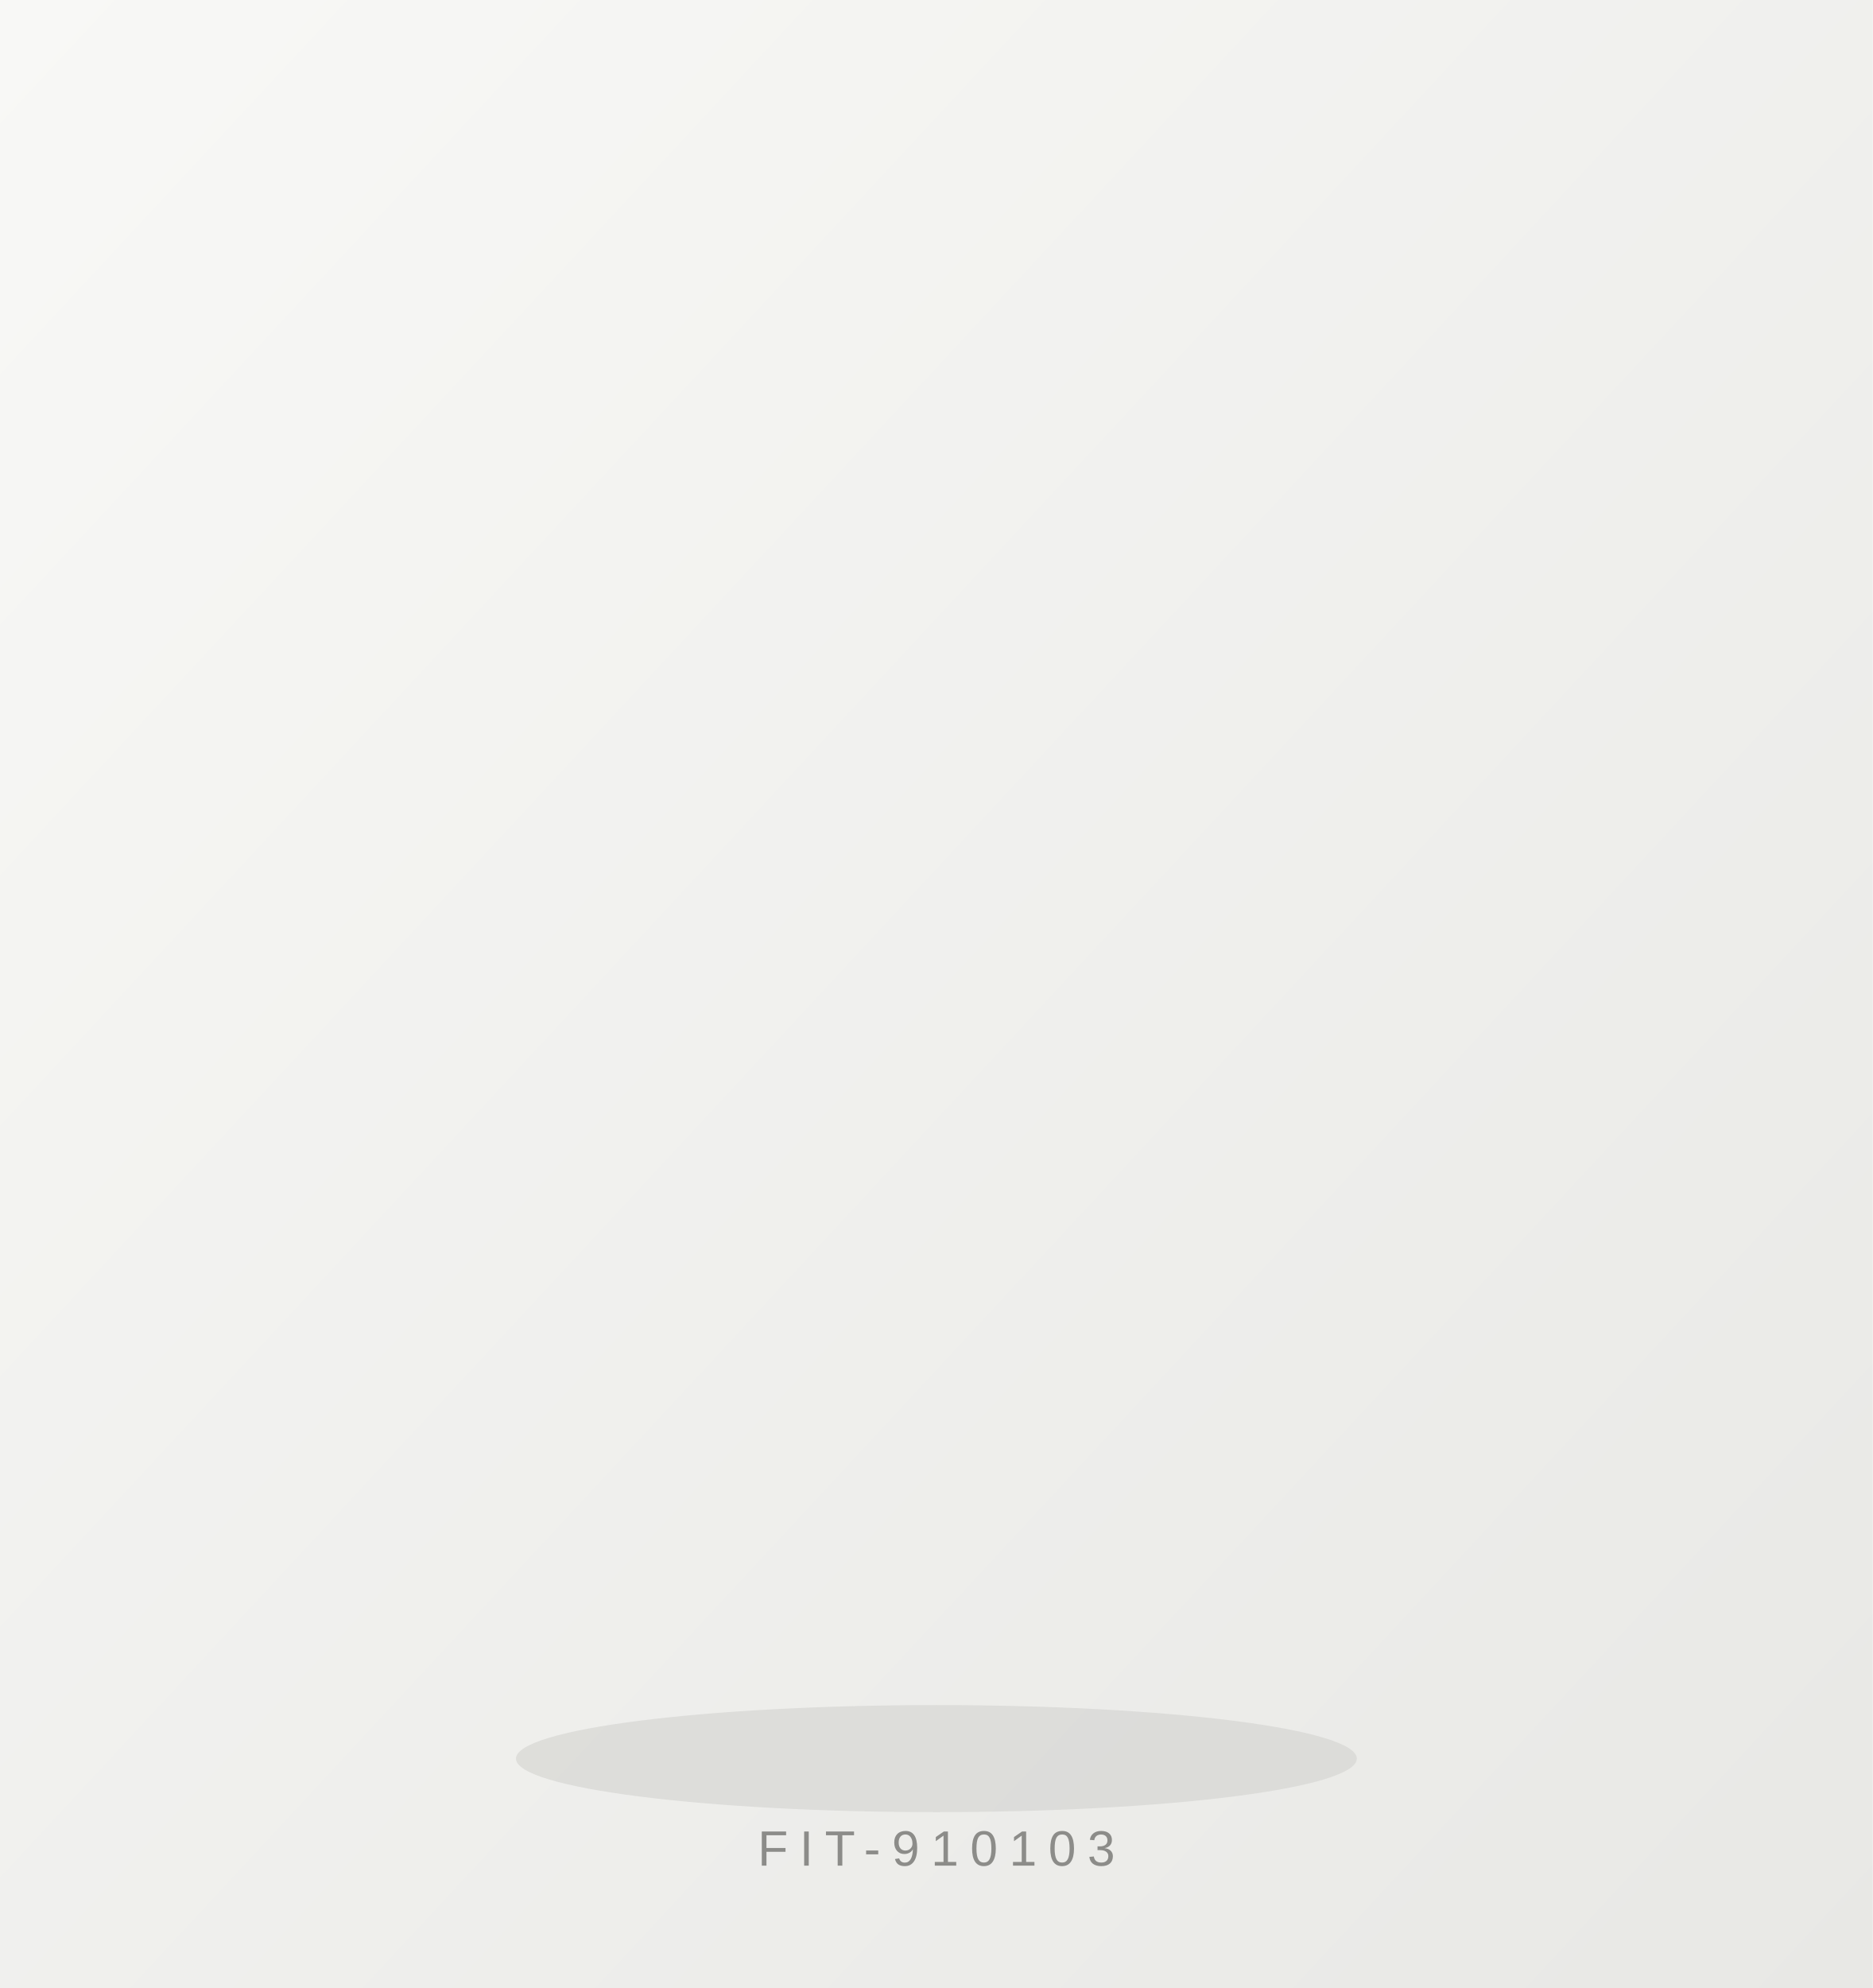
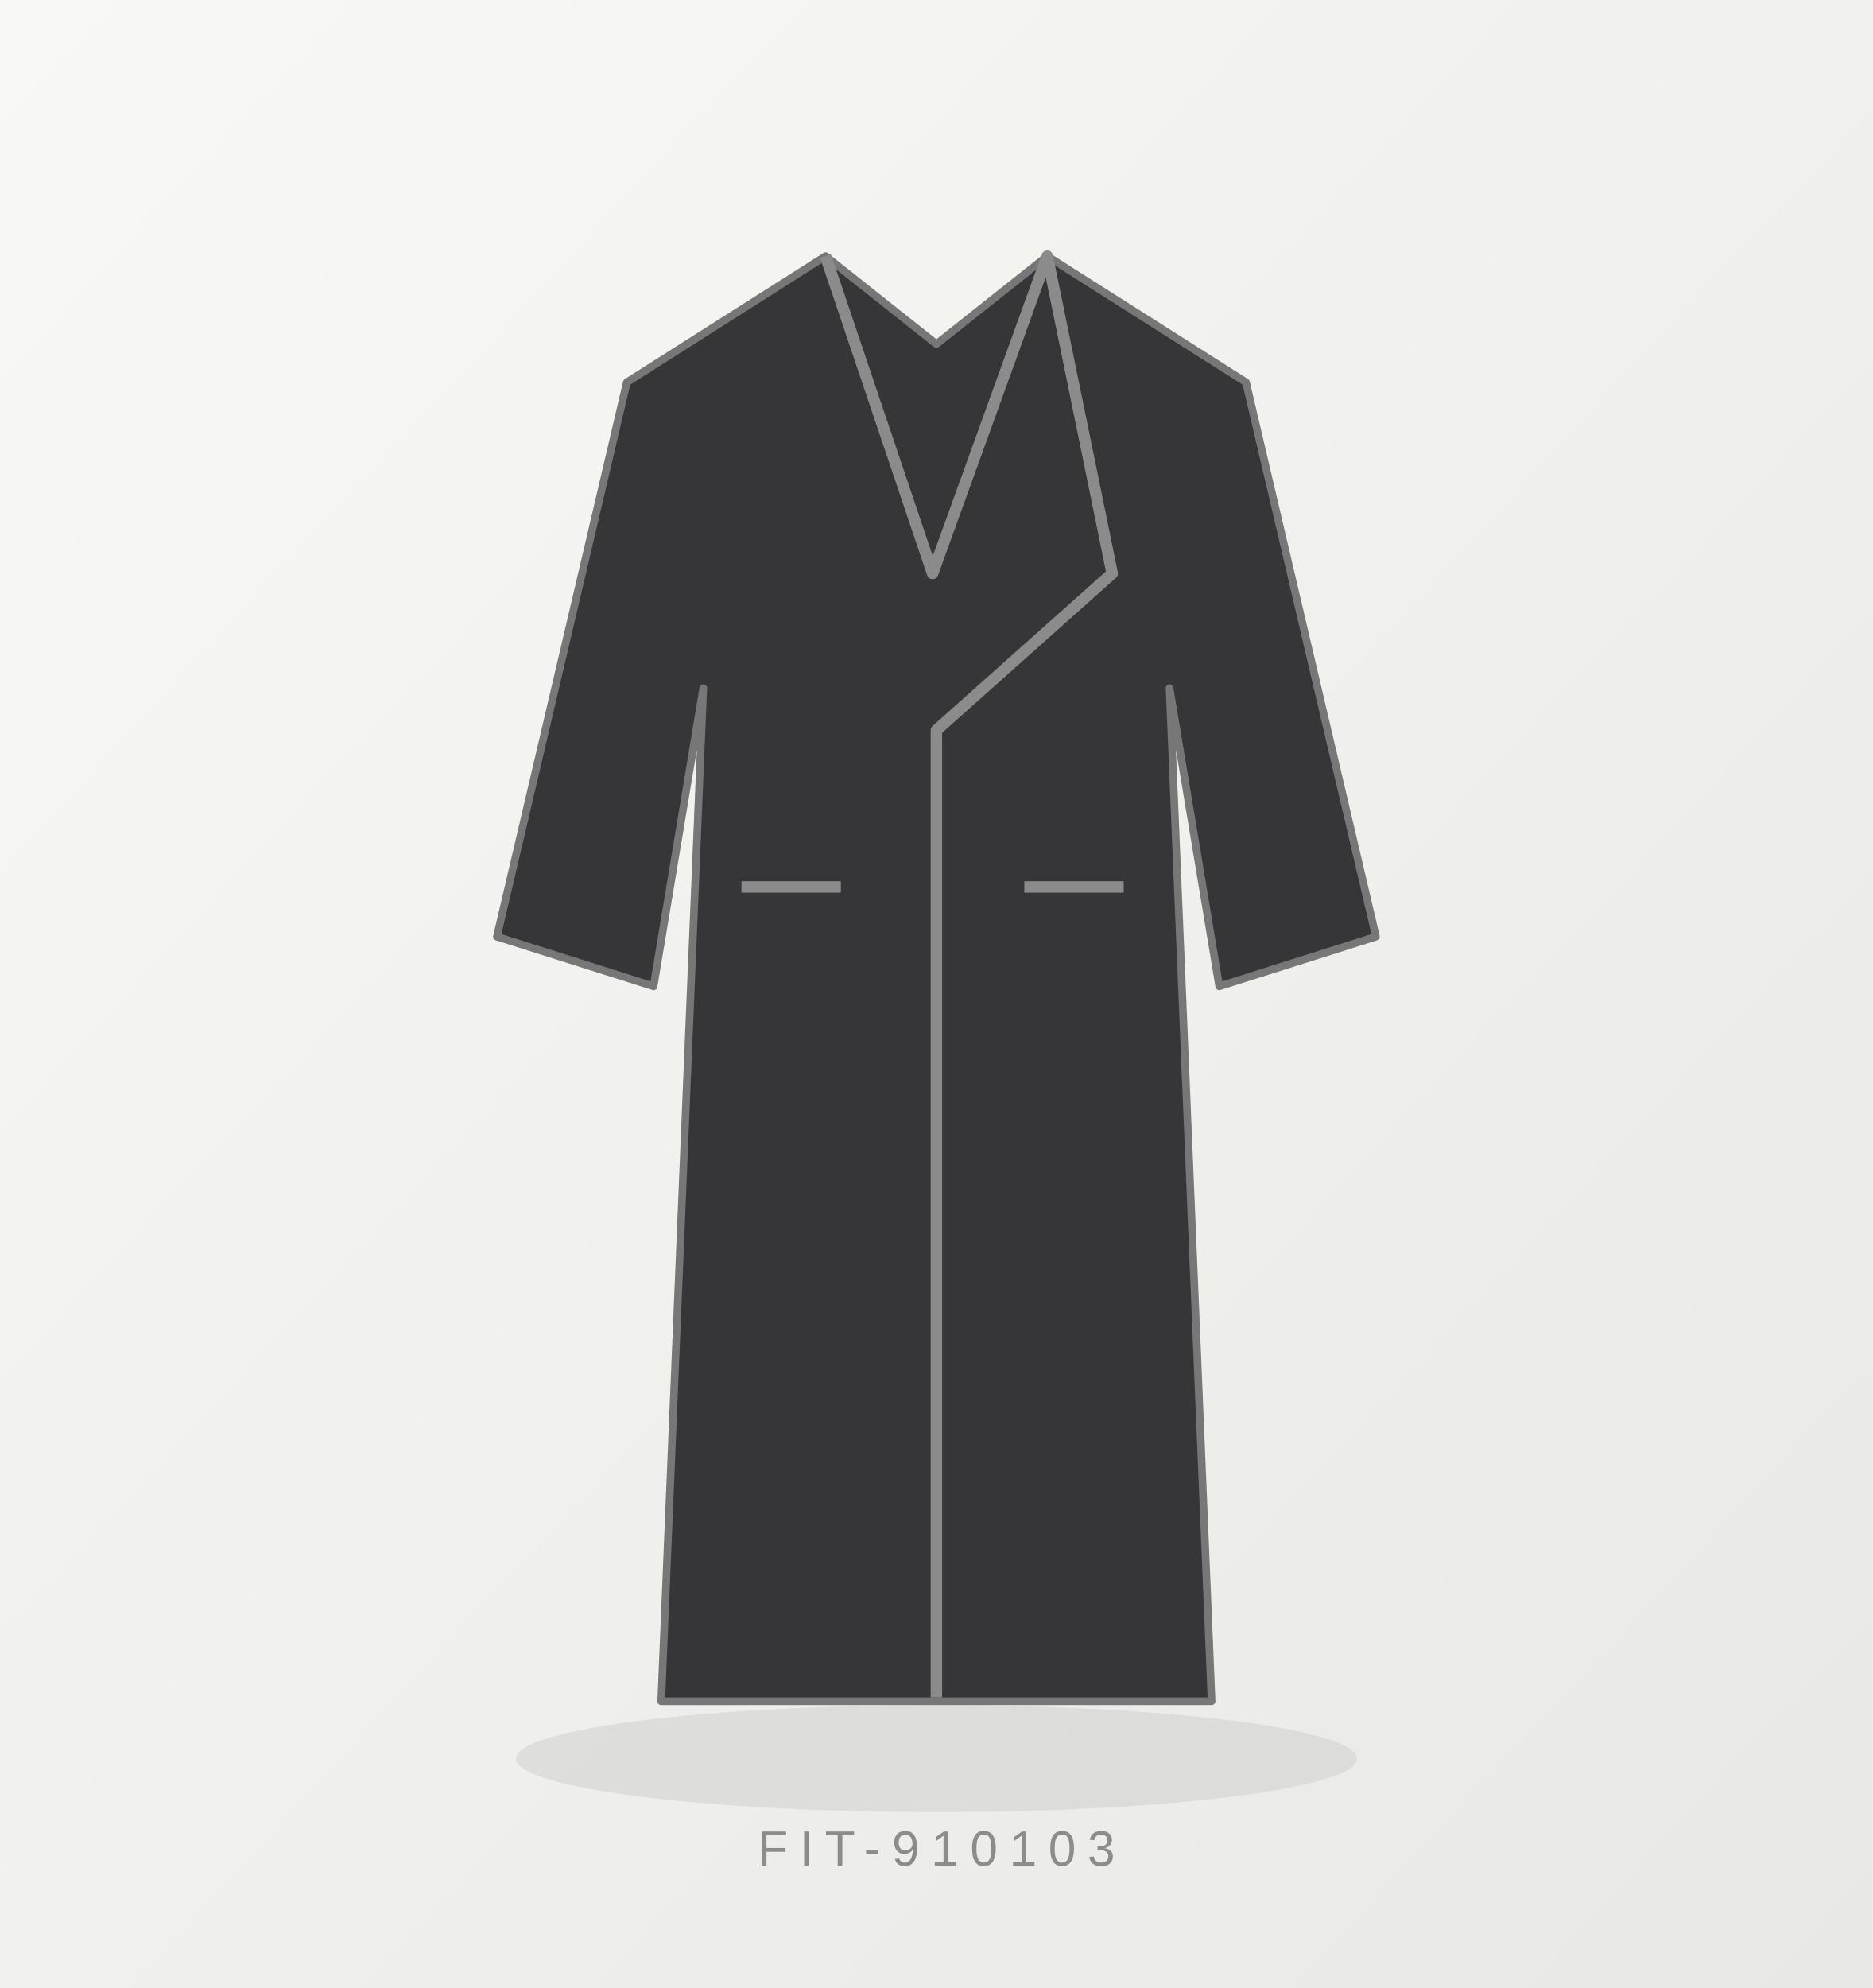
<svg xmlns="http://www.w3.org/2000/svg" viewBox="0 0 490 520">
  <defs>
    <linearGradient id="bg" x2="1" y2="1">
      <stop stop-color="#f8f8f6" />
      <stop offset="1" stop-color="#e8e8e5" />
    </linearGradient>
-     <filter id="shadow">
-       <feDropShadow dx="3" dy="12" stdDeviation="10" flood-opacity=".16" />
-     </filter>
  </defs>
  <rect width="490" height="520" fill="url(#bg)" />
  <ellipse cx="245" cy="460" rx="110" ry="14" fill="#d2d2cf" opacity=".6" />
-   <g fill="coat" stroke="#777" stroke-width="2" stroke-linejoin="round" filter="url(#shadow)">undefined</g>
+   <g fill="#363638" stroke="#777" stroke-width="2" stroke-linejoin="round">
+     <path d="M164 100 L216 67 L245 90 L274 67 L326 100 L360 245 L319 258 L306 180 L317 445 L173 445 L184 180 L171 258 L130 245 Z" />
+     <path d="M216 67 L244 150 L274 67 L291 150 L245 191 L245 444 M194 232 H220 M268 232 H294" fill="none" stroke="#8b8b8b" stroke-width="3" />
+   </g>
  <text x="245" y="488" text-anchor="middle" fill="#8c8c89" font-family="Arial" font-size="13" letter-spacing="3">FIT-910103</text>
</svg>
